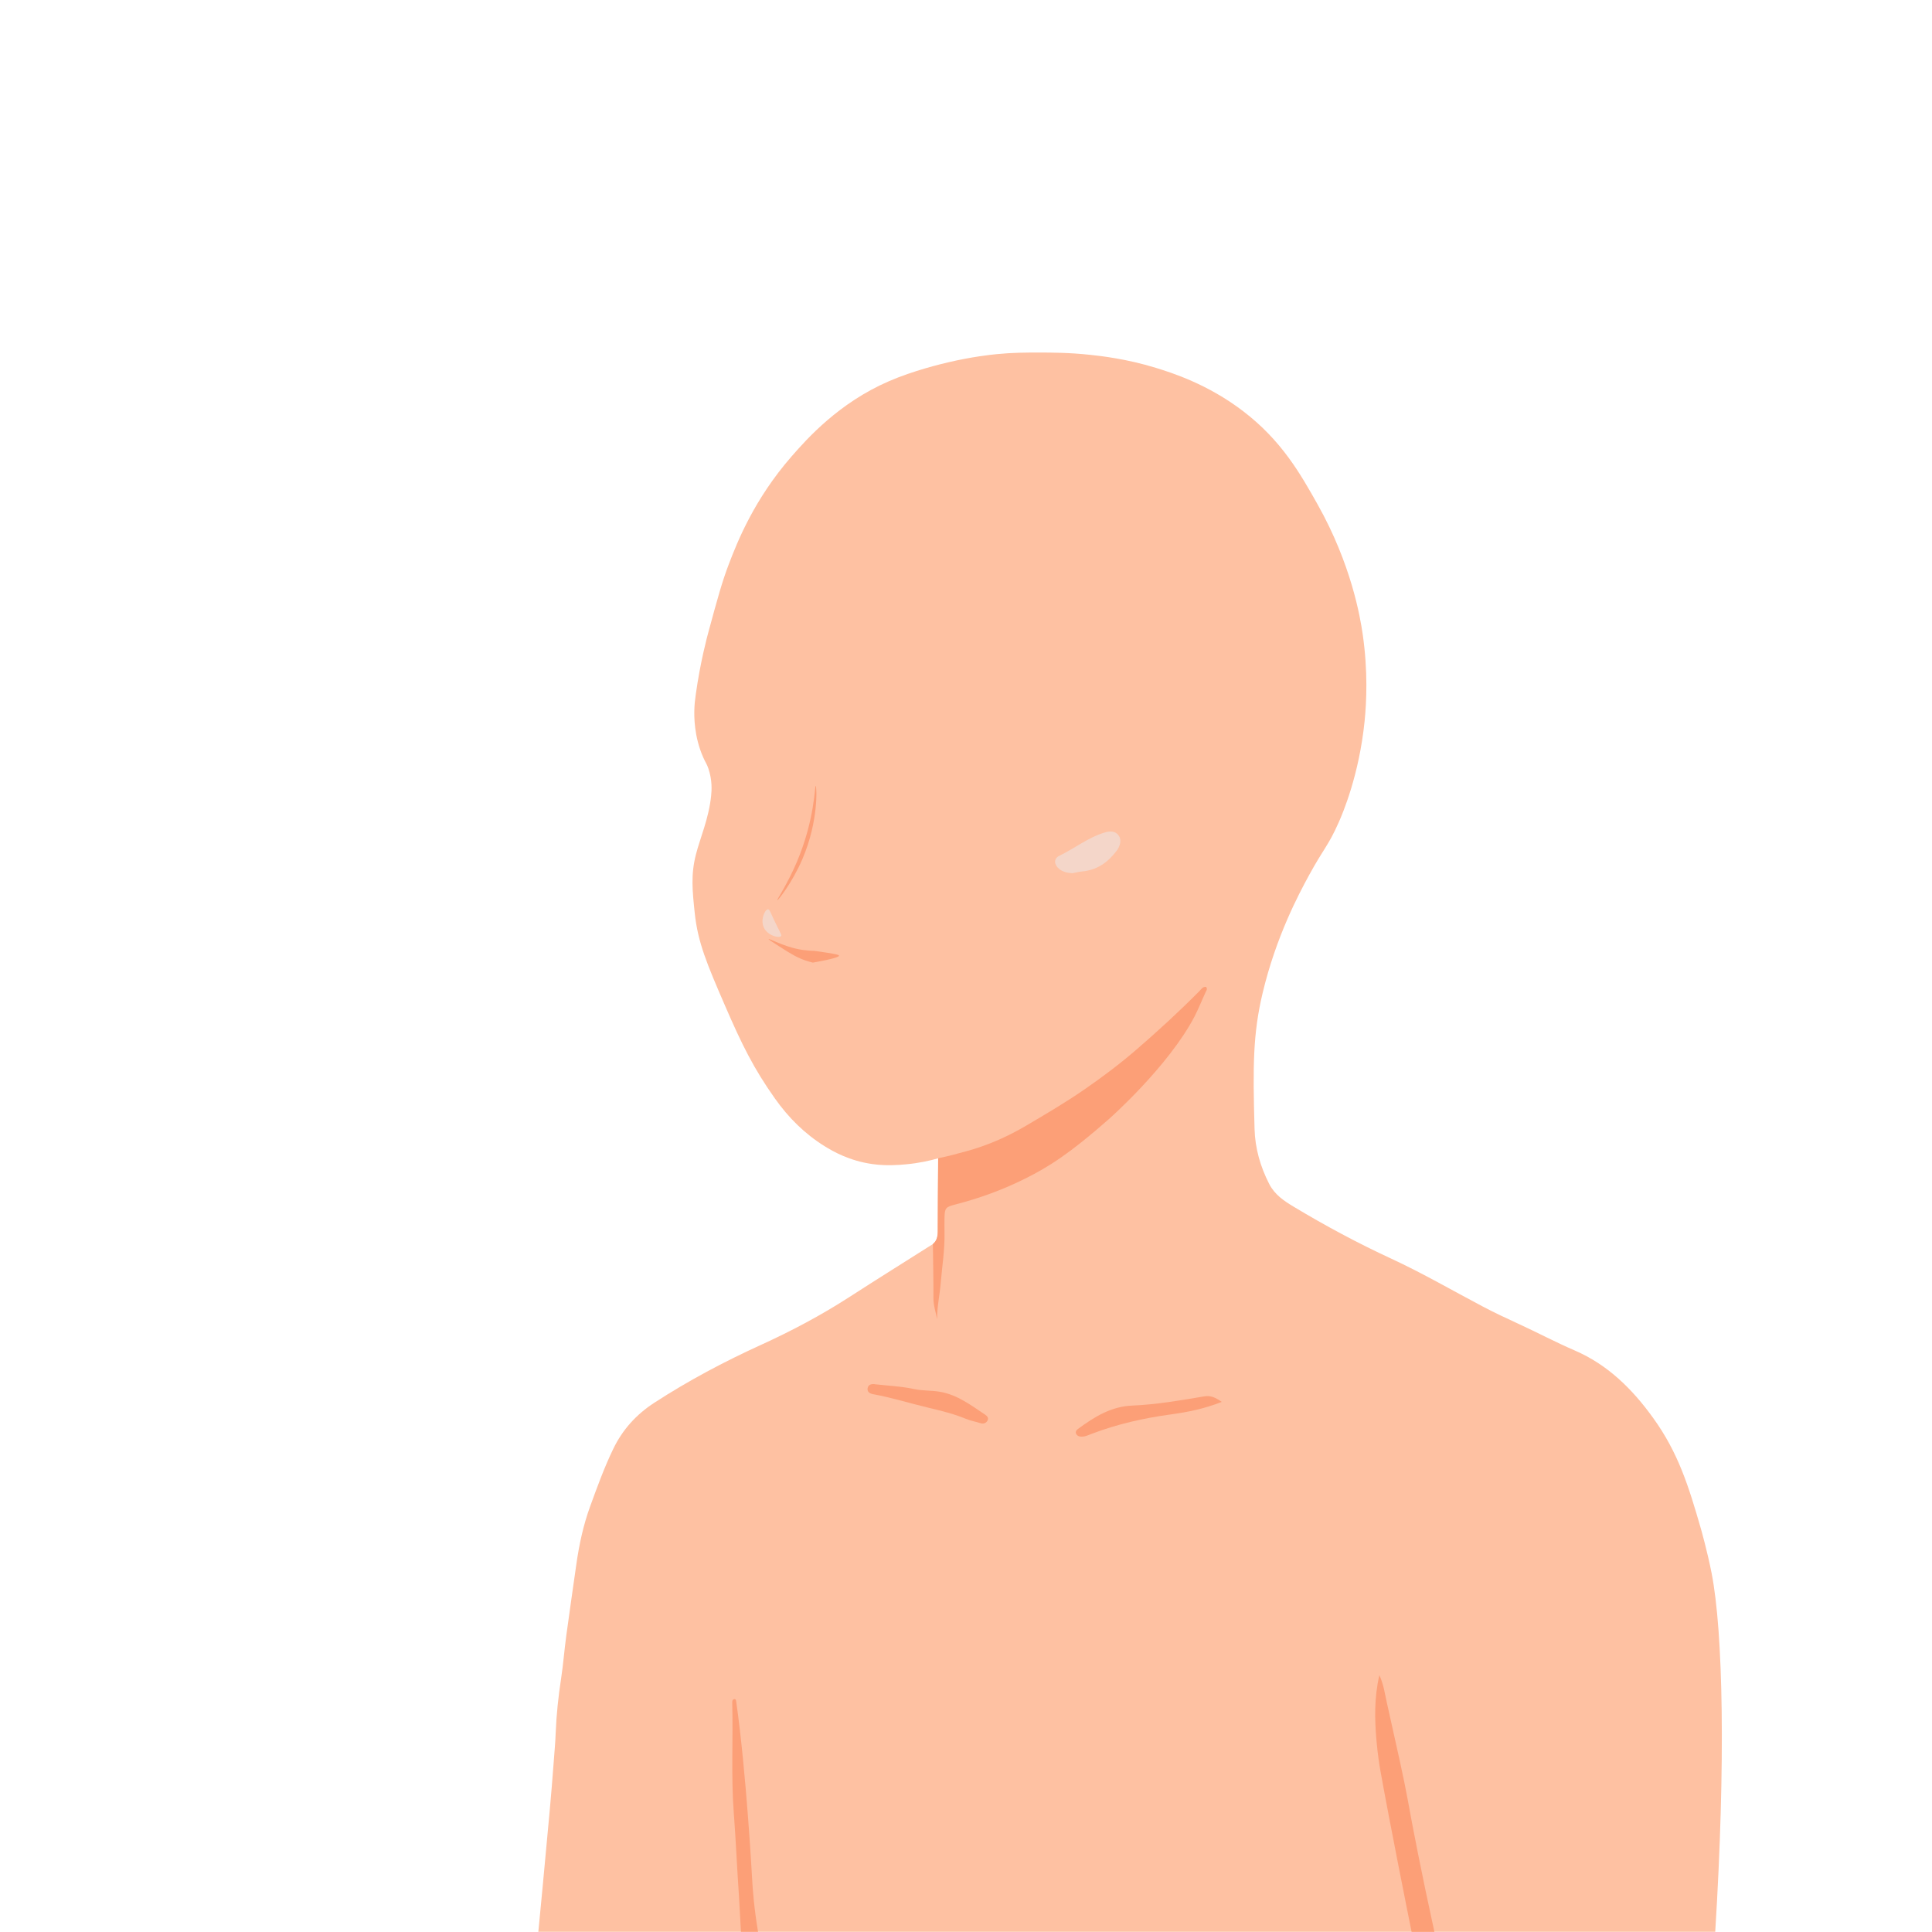
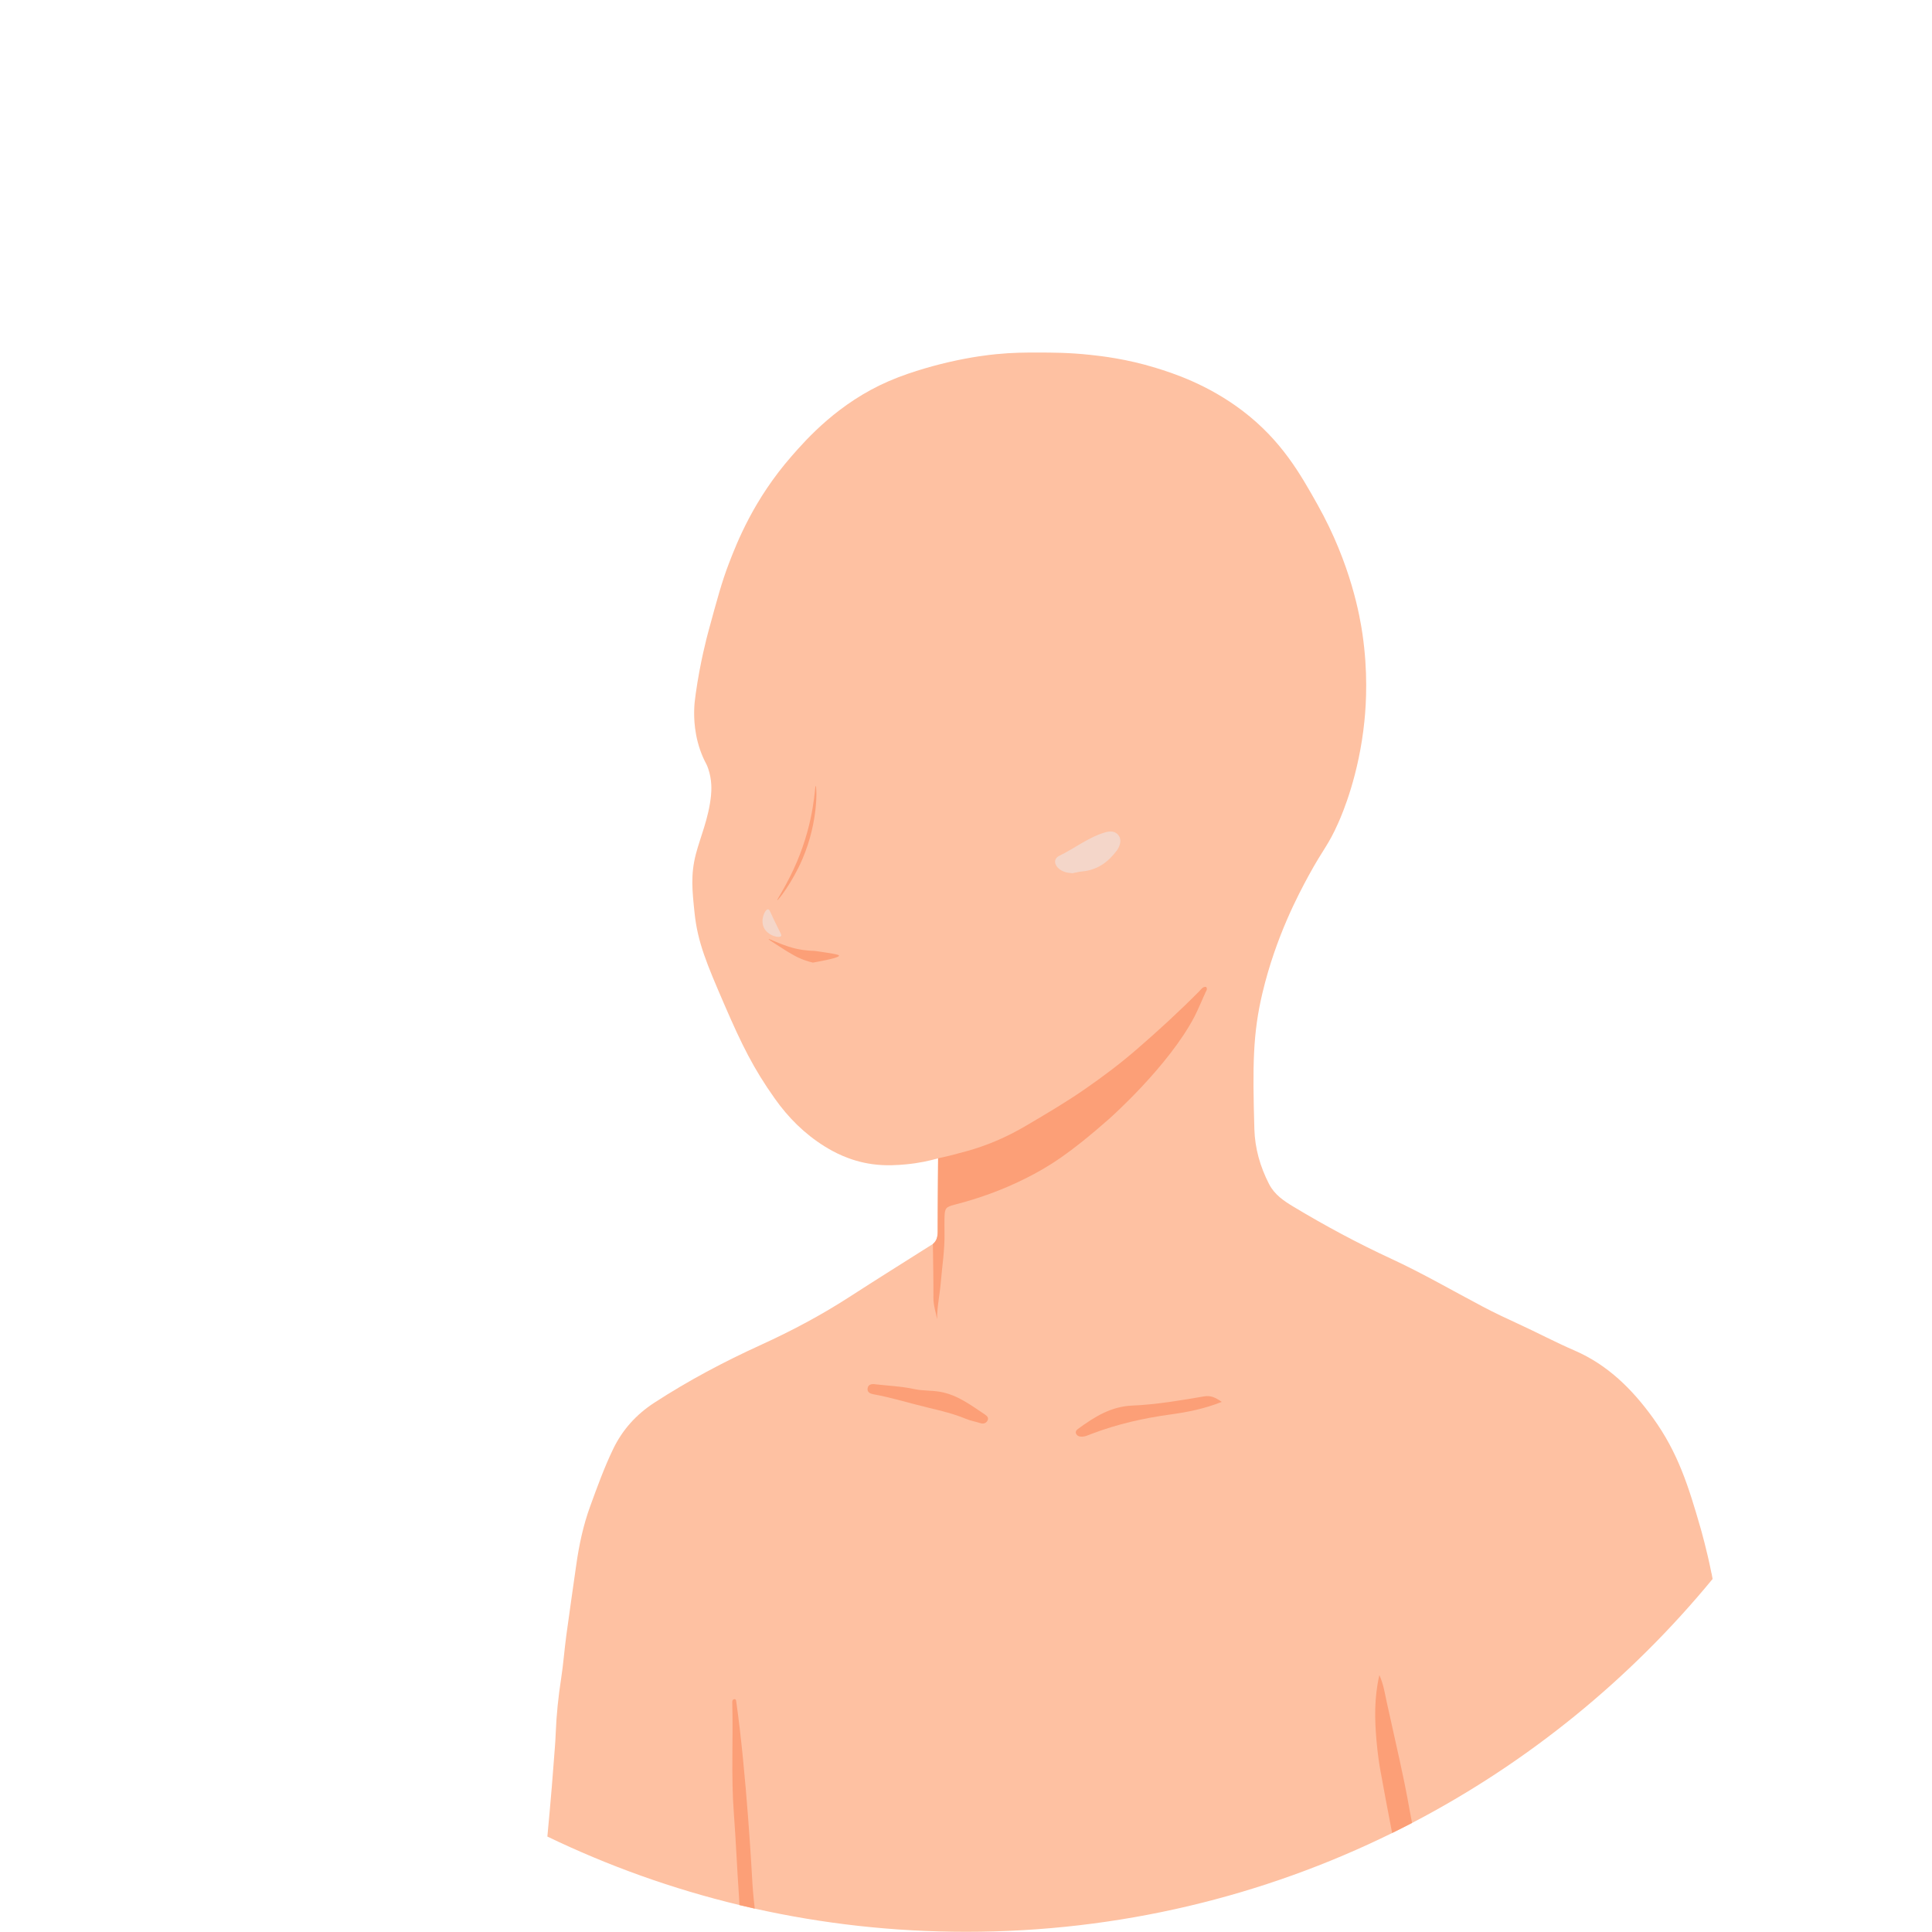
<svg xmlns="http://www.w3.org/2000/svg" id="Base_copy" viewBox="0 0 500 500">
  <defs>
    <style>.cls-1{fill:#fc9f77;}.cls-2{fill:#fec1a2;}.cls-3{fill:#f4d6c9;}</style>
  </defs>
-   <path class="cls-2" d="m139.32,499.95c.25-2.57,1.79-18.52,2.91-30.99.43-4.8.72-8.24,1.02-12.33.34-4.72.42-4.76.56-8.15.19-4.71.69-9.45,1.41-14.14.56-3.65.83-7.35,1.33-11.01.82-6.1,1.72-12.2,2.58-18.3.73-5.18,1.81-10.28,3.61-15.21,1.82-5,3.63-10,5.95-14.81,2.42-5.03,6-8.97,10.66-11.99,8.8-5.71,18.03-10.61,27.58-14.96,7.89-3.6,15.54-7.65,22.84-12.36,7.19-4.64,14.45-9.17,21.68-13.75.3-.25.5-.5.62-.68.15-.23.24-.42.27-.49.08-.19.13-.35.16-.46.03-.11.05-.19.06-.21.04-.16.06-.29.07-.38.07-.6.07-1.04.07-1.04,0-.54.01-3.86.03-8.44,0-1.21.02-2.43.03-3.64.02-2.28.04-4.56.06-6.85-2.12.61-4.97,1.26-8.39,1.57-1.99.18-5.08.44-8.72-.08-5.92-.84-10.13-3.27-12.28-4.6-5.19-3.23-9.37-7.4-12.88-12.36-5.5-7.76-8.56-13.96-12.94-24.08-4.66-10.77-7.01-16.31-7.81-23.89-.61-5.81-1.05-9.94.32-15.25,1.08-4.22,3.32-9.25,3.92-15.11.15-1.44.31-4.07-.71-7.06-.43-1.27-.64-1.33-1.32-2.85-2.44-5.5-2.36-10.72-2.31-12.43.03-1.25.14-2.29.38-4,1.14-8.18,2.92-14.84,3.27-16.09,2.34-8.63,3.51-12.94,5.33-17.69,2.17-5.65,6.47-16.59,16.18-27.72,4-4.59,12.25-13.86,25.19-19.46,6.37-2.76,13.48-4.45,15.34-4.89,6.17-1.45,10.89-1.95,12.47-2.11,4.26-.42,7.47-.42,10.95-.42,3.27,0,7.83,0,13.31.59,2.84.3,9.44,1.04,17.02,3.37,4.24,1.31,13.44,4.22,22.58,11.21,10,7.64,14.85,16.27,19.3,24.18,8.71,15.5,11,29.13,11.63,33.45,1.43,9.83.98,17.87.51,22.58-1.41,13.94-5.65,23.84-6.74,26.29-2.69,6.06-3.82,6.58-7.67,13.65-2.65,4.87-8.5,15.81-11.98,30.42-2.5,10.52-2.56,18.76-2.09,35.22.14,4.97,1.49,9.72,3.79,14.21,1.44,2.79,3.82,4.38,6.37,5.91,8.17,4.91,16.57,9.42,25.22,13.42,8.14,3.77,15.87,8.27,23.78,12.44,2.95,1.55,5.96,2.97,9,4.36,4.93,2.26,9.72,4.81,14.7,6.96,8.57,3.7,14.92,10,20.29,17.46,6.51,9.02,9.19,17.66,12.36,28.67,0,0,1.64,5.71,2.78,11.54,2.97,15.22,3.65,48.9.93,92.78H139.32Z" />
+   <path class="cls-2" d="m442.93,407.17c-1.14-5.82-2.78-11.54-2.78-11.54-3.17-11.01-5.86-19.65-12.36-28.67-5.38-7.45-11.73-13.75-20.3-17.45-4.98-2.15-9.77-4.71-14.7-6.96-3.03-1.39-6.05-2.81-9-4.37-7.91-4.17-15.64-8.67-23.78-12.43-8.64-4-17.04-8.51-25.22-13.43-2.55-1.53-4.93-3.12-6.37-5.91-2.3-4.48-3.65-9.23-3.79-14.21-.47-16.46-.41-24.7,2.09-35.22,3.48-14.61,9.33-25.55,11.98-30.42,3.85-7.07,4.98-7.59,7.67-13.65,1.08-2.45,5.33-12.35,6.74-26.29.48-4.71.92-12.76-.51-22.58-.63-4.32-2.92-17.95-11.63-33.45-4.44-7.92-9.29-16.54-19.29-24.19-9.14-6.98-18.34-9.9-22.58-11.2-7.58-2.34-14.19-3.07-17.02-3.37-5.49-.59-10.04-.59-13.32-.59-3.48-.01-6.69,0-10.95.42-1.58.15-6.31.66-12.47,2.1-1.86.44-8.97,2.13-15.34,4.89-12.94,5.6-21.19,14.87-25.19,19.47-9.71,11.13-14.01,22.07-16.18,27.72-1.82,4.76-2.99,9.07-5.33,17.69-.34,1.26-2.12,7.92-3.26,16.1-.24,1.71-.35,2.75-.38,4-.05,1.71-.13,6.92,2.31,12.43.67,1.52.88,1.58,1.31,2.85,1.02,2.99.86,5.62.72,7.06-.6,5.86-2.84,10.89-3.92,15.11-1.37,5.31-.93,9.44-.32,15.26.8,7.57,3.15,13.11,7.81,23.88,4.38,10.12,7.44,16.33,12.94,24.08,3.51,4.96,7.69,9.13,12.88,12.37,2.15,1.33,6.36,3.76,12.28,4.6,3.63.51,6.73.25,8.71.07,3.42-.31,6.28-.96,8.39-1.57-.02,2.29-.04,4.57-.06,6.85,0,.68,0,1.36-.01,2.04-.03,3.33-.05,6.65-.04,9.98,0,.13,0,.25,0,.37,0,.06,0,.13-.01.19-.01.29-.04.57-.1.83,0,.02,0,.05,0,.08-.01.01-.01.02-.02.04-.02.09-.04.17-.07.25-.02.07-.04.14-.07.21,0,.01,0,.02-.01.03-.01.04-.03.09-.05.14-.01.02-.02.04-.03.07h-.01s-.03.08-.05.11c-.04.07-.08.15-.14.24-.17.26-.39.51-.67.74-7.23,4.58-14.49,9.11-21.67,13.75-7.3,4.72-14.96,8.77-22.84,12.37-9.55,4.35-18.78,9.24-27.58,14.96-4.65,3.02-8.23,6.96-10.66,11.99-2.31,4.81-4.12,9.81-5.94,14.81-1.8,4.93-2.88,10.03-3.61,15.21-.86,6.1-1.76,12.19-2.58,18.3-.49,3.66-.76,7.36-1.32,11.01-.73,4.69-1.22,9.42-1.41,14.14-.14,3.38-.22,3.43-.56,8.15-.3,4.09-.59,7.53-1.02,12.33-.18,2.05-.38,4.18-.58,6.34,15.73,7.58,32.38,13.56,49.73,17.73,1.32.32,2.64.62,3.96.92,17.6,3.93,35.9,6,54.69,6,39.58,0,77-9.2,110.26-25.57,1.73-.85,3.45-1.72,5.16-2.61,30.01-15.65,56.44-37.21,77.76-63.13-.09-.51-.18-1-.27-1.47Z" />
  <g>
    <path class="cls-3" d="m197.7,240.1c1,2.07,3.96,2.76,4.44,2.16.2-.25-.09-.67-.98-2.45-1.83-3.63-1.93-4.5-2.4-4.48-.82.03-2.04,2.74-1.06,4.77Z" />
    <g id="Cheek_highlight">
      <path class="cls-3" d="m277.52,225.99c-1.3-.08-2.47-.34-3.43-1.13-1.31-1.08-1.45-2.65.04-3.37,4.02-1.95,7.58-4.82,11.93-6.09,1.72-.5,2.91-.09,3.58,1.03.59.97.3,2.47-.64,3.73-2.26,3.01-5.09,5.03-8.96,5.37-.87.08-1.72.32-2.51.47Z" />
    </g>
  </g>
  <g id="Ear_copy">
-     <path class="cls-1" d="m203.77,246.26c1.3.77,2.17,1.29,3.34,1.79.76.33,1.86.74,3.26,1.07,5.63-.99,6.79-1.51,6.77-1.8-.02-.24-.99-.41-2.93-.73-2.07-.35-3.47-.5-3.47-.5-1.55-.03-3.96-.22-6.73-1.13-3.01-.99-5.02-2.08-5.1-1.93-.05.09.86.68,2.67,1.84,1.02.66,1.54.99,2.2,1.39Z" />
-     <path class="cls-1" d="m206.21,223.11c4.67-10.97,4.62-19.76,4.89-19.73.28.03.81,9.04-3.42,18.91-2.65,6.17-6.34,10.79-6.52,10.68-.16-.1,2.59-4.08,5.05-9.86Z" />
-     <path class="cls-1" d="m242.77,299.77c1.28-.27,3.07-.67,5.18-1.26,1.92-.54,8.72-1.97,17.34-7.03,5.16-3.03,10.32-6.06,15.25-9.46,4.69-3.23,9.23-6.64,13.55-10.37,5.61-4.85,11.07-9.86,16.29-15.13.5-.5.9-1.23,1.76-1.11.44.59.05.99-.14,1.38-.43.89-1.98,4.61-2.83,6.23-6.77,13-22.18,26.59-22.18,26.59-10.1,8.9-15.55,12.36-21.75,15.45-5.79,2.89-11.87,5.09-18.14,6.7-2.35.6-2.6.92-2.66,3.28-.03,1.33-.03,2.67,0,4,.08,4.37-.62,8.68-.98,13.01-.26,3.11-.96,6.18-.94,9.35-.34-1.83-.96-3.56-.95-5.46.02-4.66-.08-9.32-.14-13.98,1.04-.87,1.25-1.99,1.25-3.31,0-6.29.07-12.58.11-18.86Z" />
-     <path class="cls-1" d="m357.21,458.01c-.25-1.38-.67-4.03-.98-7.59-.47-5.41-.62-10.92.75-16.91,1.14,2.57,1.41,4.8,1.89,6.93,2.64,11.77,4.57,20.44,5.38,24.95,1.39,7.72,3.56,18.94,6.97,34.57h-5.9c-.64-3.16-5.57-27.7-8.12-41.95Z" />
-     <path class="cls-1" d="m191.24,490.67c-.5-7.18-.79-14.37-1.34-21.54-.72-9.5-.14-18.98-.4-28.47,0-.35,0-.76.44-.91.14-.04.25-.02.34.02.18.1.22.35.23.44,2.67,18.61,4.12,45.73,4.12,45.73.16,3.07.54,7.96,1.55,14.01h-4.42c-.17-3.09-.35-6.19-.52-9.28Z" />
-     <path class="cls-1" d="m316.19,362.81c-4.59,1.81-8.88,2.65-13.18,3.24-6.99.95-13.8,2.49-20.4,4.99-.96.36-1.92.88-3.01.75-.51-.06-.93-.31-1.12-.77-.21-.51.08-.91.49-1.21,4.24-3.09,8.5-5.82,14.1-6.05,6.23-.26,12.41-1.34,18.57-2.38,1.65-.28,2.89.26,4.55,1.43Z" />
-     <path class="cls-1" d="m226.41,358.24c3.39.39,6.83.52,10.14,1.24,2.26.5,4.52.32,6.77.72,4.52.81,7.95,3.47,11.57,5.87.53.35,1.11.87.63,1.66-.41.67-1.12.8-1.77.59-1.26-.41-2.57-.62-3.81-1.14-3.07-1.27-6.3-2.06-9.54-2.83-4.8-1.14-9.5-2.63-14.36-3.52-.69-.13-1.61-.43-1.52-1.42.1-1.09.97-1.28,1.89-1.19Z" />
+     <g>
+       <path class="cls-1" d="m203.77,246.26c1.3.77,2.17,1.29,3.34,1.79.76.33,1.86.74,3.26,1.07,5.63-.99,6.79-1.51,6.77-1.8-.02-.24-.99-.41-2.93-.73-2.07-.35-3.47-.5-3.47-.5-1.55-.03-3.96-.22-6.73-1.13-3.01-.99-5.02-2.08-5.1-1.93-.05.09.86.68,2.67,1.84,1.02.66,1.54.99,2.2,1.39Z" />
+       <path class="cls-1" d="m206.21,223.11c4.67-10.97,4.62-19.76,4.89-19.73.28.03.81,9.04-3.42,18.91-2.65,6.17-6.34,10.79-6.52,10.68-.16-.1,2.59-4.08,5.05-9.86Z" />
+       <path class="cls-1" d="m242.77,299.77c1.28-.27,3.07-.67,5.18-1.26,1.92-.54,8.72-1.97,17.34-7.03,5.16-3.03,10.32-6.06,15.25-9.46,4.69-3.23,9.23-6.64,13.55-10.37,5.61-4.85,11.07-9.86,16.29-15.13.5-.5.9-1.23,1.76-1.11.44.59.05.99-.14,1.38-.43.89-1.98,4.61-2.83,6.23-6.77,13-22.18,26.59-22.18,26.59-10.1,8.9-15.55,12.36-21.75,15.45-5.79,2.89-11.87,5.09-18.14,6.7-2.35.6-2.6.92-2.66,3.28-.03,1.33-.03,2.67,0,4,.08,4.37-.62,8.68-.98,13.01-.26,3.11-.96,6.18-.94,9.35-.34-1.83-.96-3.56-.95-5.46.02-4.66-.08-9.32-.14-13.98,1.04-.87,1.25-1.99,1.25-3.31,0-6.29.07-12.58.11-18.86Z" />
+       <path class="cls-1" d="m365.44,471.77c-1.71.89-3.43,1.76-5.16,2.61-1.12-5.82-2.23-11.65-3.07-16.37-.25-1.38-.67-4.03-.98-7.6-.47-5.4-.62-10.91.75-16.91,1.14,2.57,1.41,4.8,1.89,6.93,2.63,11.76,4.57,20.44,5.38,24.95.34,1.91.73,4.04,1.19,6.39Z" />
+       <path class="cls-1" d="m195.33,493.95c-1.32-.3-2.64-.6-3.96-.92-.04-.78-.08-1.57-.13-2.36-.5-7.17-.79-14.37-1.33-21.53-.72-9.5-.14-18.99-.4-28.47-.01-.35-.01-.77.44-.91.15-.04.26-.03.34.02.18.1.22.35.23.44,2.67,18.61,4.12,45.72,4.12,45.72.1,1.98.3,4.7.69,8.01Z" />
+       <path class="cls-1" d="m316.19,362.81c-4.59,1.81-8.88,2.65-13.18,3.24-6.99.95-13.8,2.49-20.4,4.99-.96.36-1.92.88-3.01.75-.51-.06-.93-.31-1.12-.77-.21-.51.08-.91.49-1.21,4.24-3.09,8.5-5.82,14.1-6.05,6.23-.26,12.41-1.34,18.57-2.38,1.65-.28,2.89.26,4.55,1.43Z" />
+       <path class="cls-1" d="m226.41,358.24c3.39.39,6.83.52,10.14,1.24,2.26.5,4.52.32,6.77.72,4.52.81,7.95,3.47,11.57,5.87.53.35,1.11.87.63,1.66-.41.67-1.12.8-1.77.59-1.26-.41-2.57-.62-3.81-1.14-3.07-1.27-6.3-2.06-9.54-2.83-4.8-1.14-9.5-2.63-14.36-3.52-.69-.13-1.61-.43-1.52-1.42.1-1.09.97-1.28,1.89-1.19Z" />
+     </g>
  </g>
</svg>
